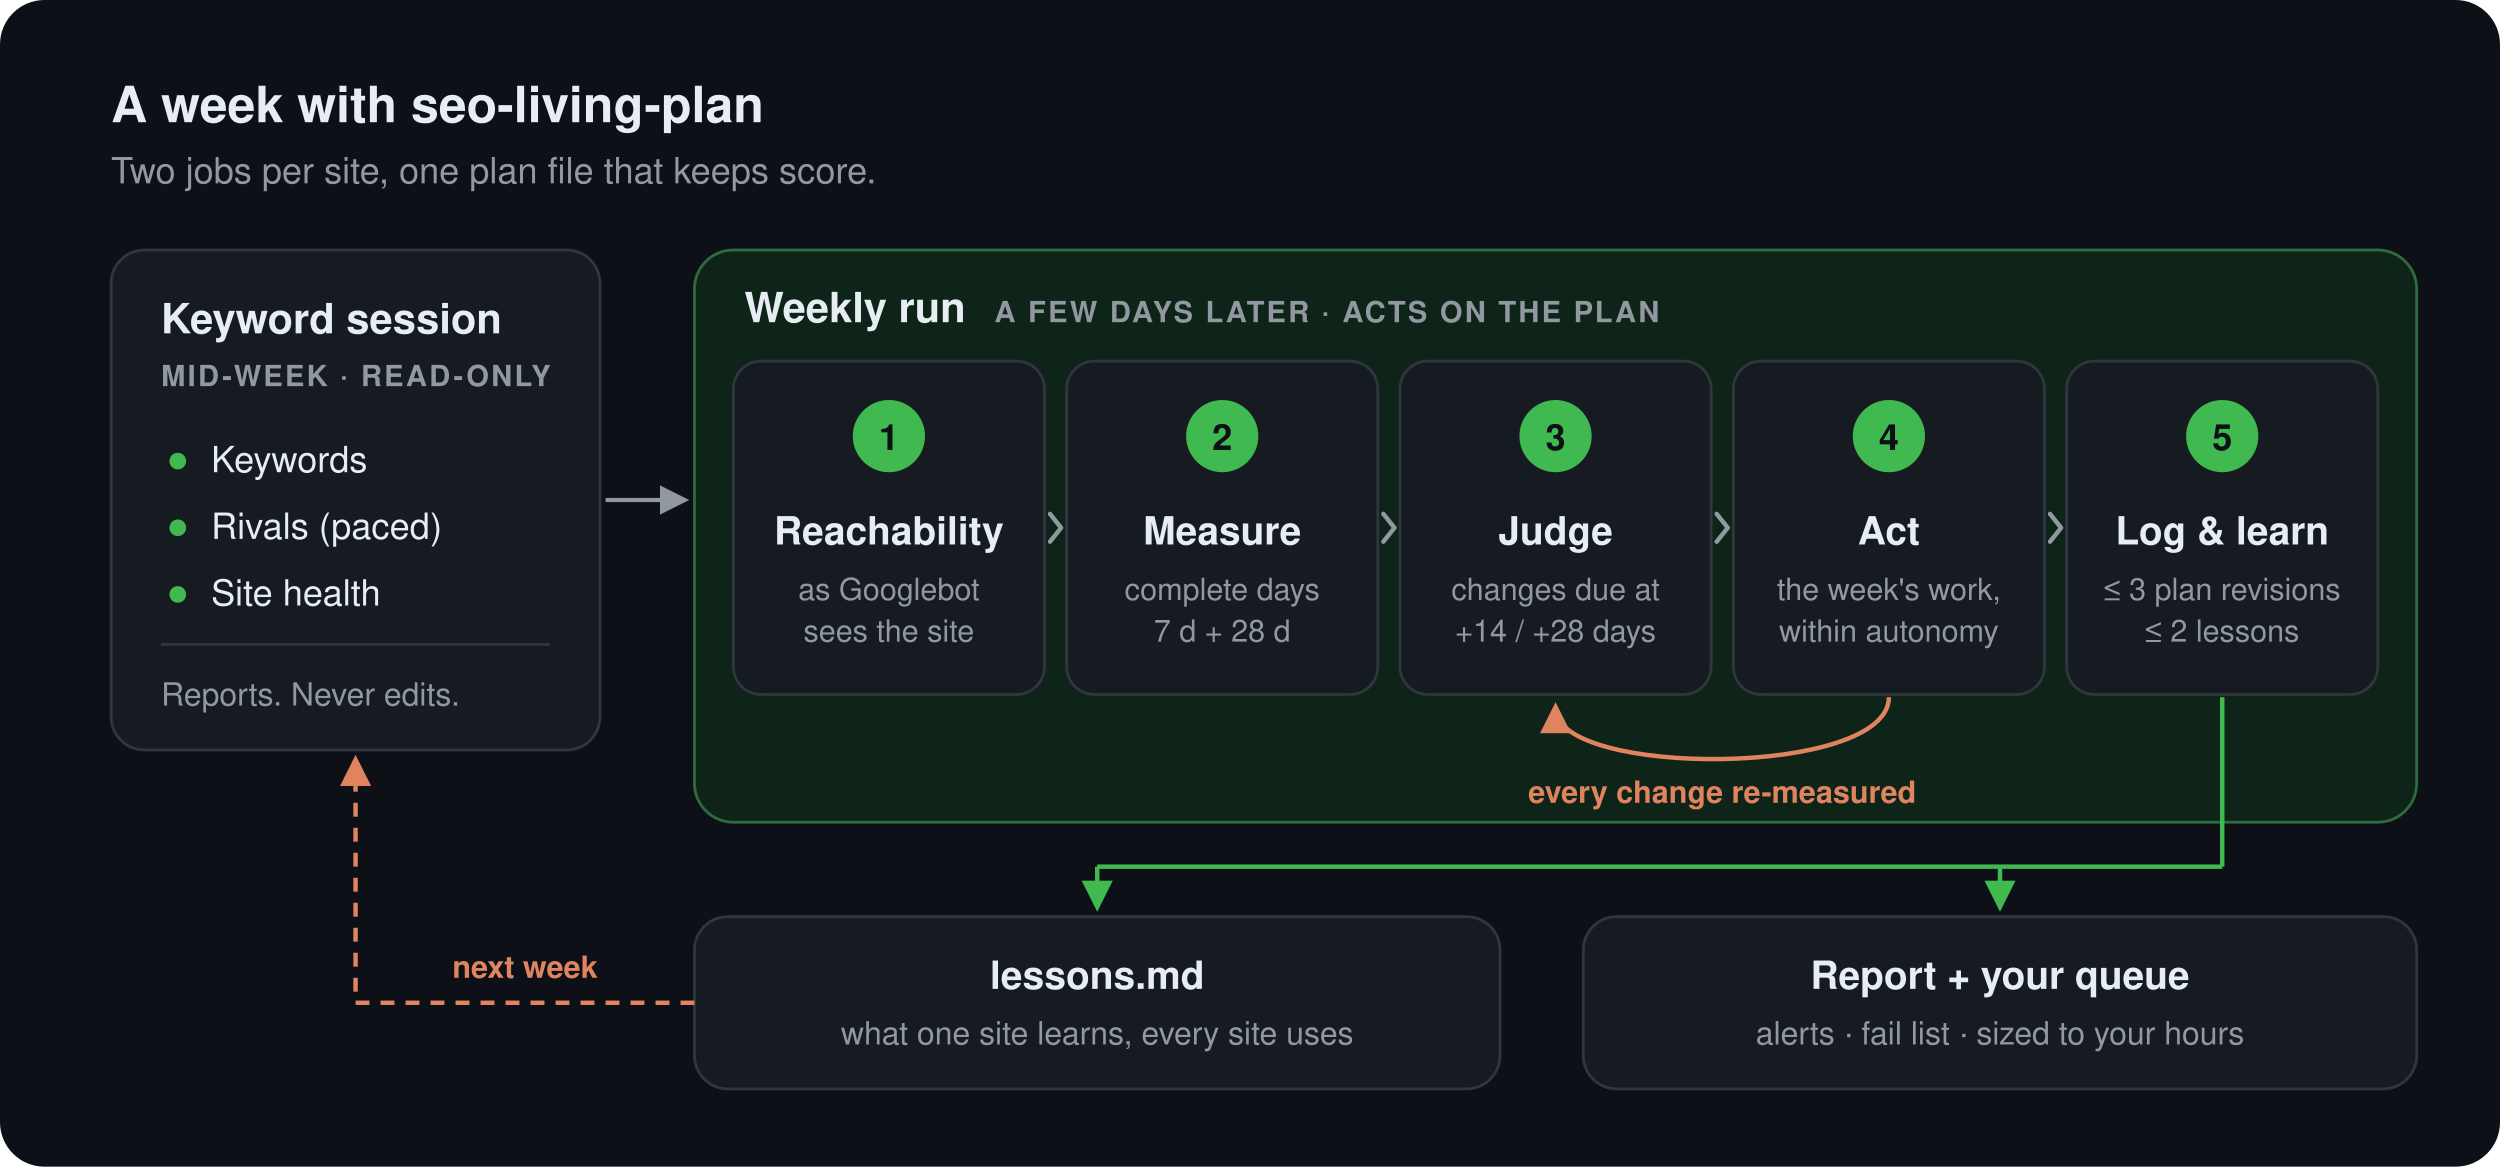
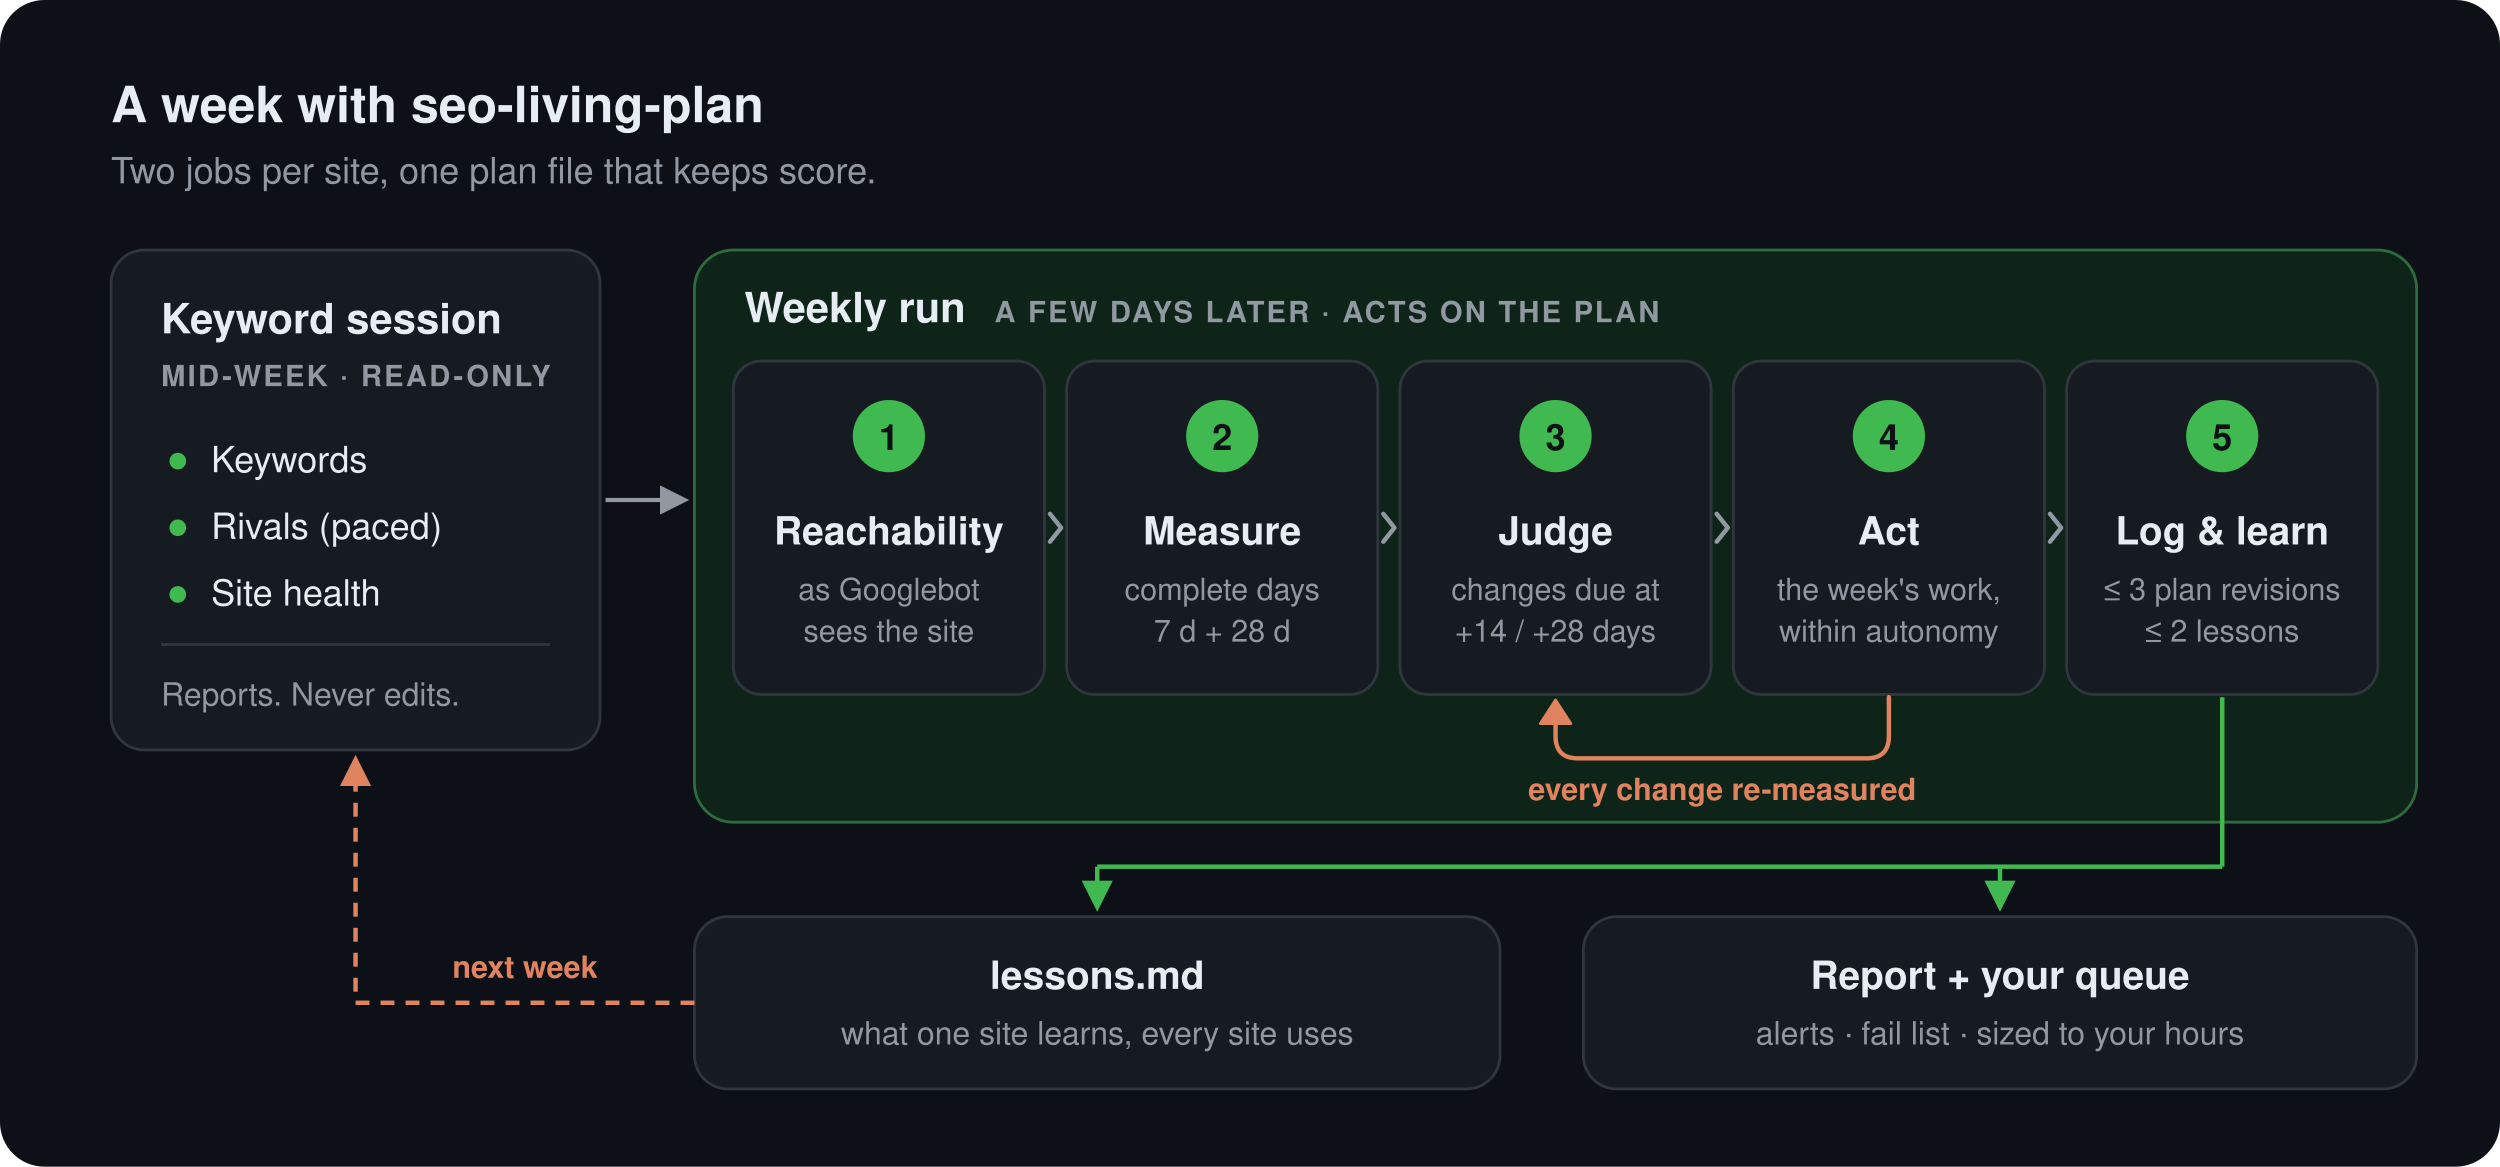
<svg xmlns="http://www.w3.org/2000/svg" viewBox="0 0 900 420" width="900" height="420" font-family="-apple-system, BlinkMacSystemFont, 'Segoe UI', Helvetica, Arial, sans-serif" role="img" aria-labelledby="title desc">
  <defs>
    <marker id="ma" viewBox="0 0 10 10" refX="8" refY="5" markerWidth="7" markerHeight="7" orient="auto-start-reverse">
      <path d="M0,0 L10,5 L0,10 z" fill="#9198A1" />
    </marker>
    <marker id="mg" viewBox="0 0 10 10" refX="8" refY="5" markerWidth="7" markerHeight="7" orient="auto-start-reverse">
      <path d="M0,0 L10,5 L0,10 z" fill="#3FB950" />
    </marker>
    <marker id="ml" viewBox="0 0 10 10" refX="8" refY="5" markerWidth="7" markerHeight="7" orient="auto-start-reverse">
      <path d="M0,0 L10,5 L0,10 z" fill="#E0835F" />
    </marker>
  </defs>
  <rect x="0" y="0" width="900" height="420" rx="16" fill="#0D1117" />
  <text x="40" y="44" font-size="18" font-weight="700" fill="#E6EDF3">A week with seo-living-plan</text>
  <text x="40" y="66" font-size="13" fill="#9198A1">Two jobs per site, one plan file that keeps score.</text>
  <rect x="40" y="90" width="176" height="180" rx="12" fill="#161B22" stroke="#30363D" />
  <text x="58" y="120" font-size="15" font-weight="700" fill="#E6EDF3">Keyword session</text>
  <text x="58" y="139" font-size="10.5" font-weight="600" letter-spacing="0.8" fill="#9198A1">MID-WEEK · READ-ONLY</text>
  <circle cx="64" cy="166" r="3" fill="#3FB950" />
  <text x="76" y="170" font-size="13" fill="#E6EDF3">Keywords</text>
  <circle cx="64" cy="190" r="3" fill="#3FB950" />
  <text x="76" y="194" font-size="13" fill="#E6EDF3">Rivals (paced)</text>
  <circle cx="64" cy="214" r="3" fill="#3FB950" />
  <text x="76" y="218" font-size="13" fill="#E6EDF3">Site health</text>
  <line x1="58" y1="232" x2="198" y2="232" stroke="#30363D" />
  <text x="58" y="254" font-size="11.5" fill="#9198A1">Reports. Never edits.</text>
  <line x1="218" y1="180" x2="246" y2="180" stroke="#9198A1" stroke-width="1.5" marker-end="url(#ma)" />
  <rect x="250" y="90" width="620" height="206" rx="14" fill="#0F2418" stroke="#2E6B3E" />
  <text x="268" y="116" font-size="15" font-weight="700" fill="#E6EDF3">Weekly run</text>
  <text x="358" y="116" font-size="10.5" font-weight="600" letter-spacing="0.8" fill="#9198A1">A FEW DAYS LATER · ACTS ON THE PLAN</text>
  <rect x="264" y="130" width="112" height="120" rx="10" fill="#161B22" stroke="#30363D" />
  <circle cx="320" cy="157" r="13" fill="#3FB950" />
  <text x="320" y="162" font-size="13" font-weight="700" text-anchor="middle" fill="#0D1117">1</text>
  <text x="320" y="196" font-size="14" font-weight="700" text-anchor="middle" fill="#E6EDF3">Reachability</text>
  <text x="320" y="216" font-size="11" text-anchor="middle" fill="#9198A1">as Googlebot</text>
  <text x="320" y="231" font-size="11" text-anchor="middle" fill="#9198A1">sees the site</text>
  <path d="M378,185 L382,190 L378,195" fill="none" stroke="#9198A1" stroke-width="1.6" stroke-linecap="round" stroke-linejoin="round" />
  <rect x="384" y="130" width="112" height="120" rx="10" fill="#161B22" stroke="#30363D" />
  <circle cx="440" cy="157" r="13" fill="#3FB950" />
  <text x="440" y="162" font-size="13" font-weight="700" text-anchor="middle" fill="#0D1117">2</text>
  <text x="440" y="196" font-size="14" font-weight="700" text-anchor="middle" fill="#E6EDF3">Measure</text>
  <text x="440" y="216" font-size="11" text-anchor="middle" fill="#9198A1">complete days</text>
  <text x="440" y="231" font-size="11" text-anchor="middle" fill="#9198A1">7 d + 28 d</text>
  <path d="M498,185 L502,190 L498,195" fill="none" stroke="#9198A1" stroke-width="1.6" stroke-linecap="round" stroke-linejoin="round" />
  <rect x="504" y="130" width="112" height="120" rx="10" fill="#161B22" stroke="#30363D" />
  <circle cx="560" cy="157" r="13" fill="#3FB950" />
  <text x="560" y="162" font-size="13" font-weight="700" text-anchor="middle" fill="#0D1117">3</text>
  <text x="560" y="196" font-size="14" font-weight="700" text-anchor="middle" fill="#E6EDF3">Judge</text>
  <text x="560" y="216" font-size="11" text-anchor="middle" fill="#9198A1">changes due at</text>
  <text x="560" y="231" font-size="11" text-anchor="middle" fill="#9198A1">+14 / +28 days</text>
  <path d="M618,185 L622,190 L618,195" fill="none" stroke="#9198A1" stroke-width="1.6" stroke-linecap="round" stroke-linejoin="round" />
  <rect x="624" y="130" width="112" height="120" rx="10" fill="#161B22" stroke="#30363D" />
  <circle cx="680" cy="157" r="13" fill="#3FB950" />
  <text x="680" y="162" font-size="13" font-weight="700" text-anchor="middle" fill="#0D1117">4</text>
  <text x="680" y="196" font-size="14" font-weight="700" text-anchor="middle" fill="#E6EDF3">Act</text>
  <text x="680" y="216" font-size="11" text-anchor="middle" fill="#9198A1">the week's work,</text>
  <text x="680" y="231" font-size="11" text-anchor="middle" fill="#9198A1">within autonomy</text>
  <path d="M738,185 L742,190 L738,195" fill="none" stroke="#9198A1" stroke-width="1.6" stroke-linecap="round" stroke-linejoin="round" />
  <rect x="744" y="130" width="112" height="120" rx="10" fill="#161B22" stroke="#30363D" />
  <circle cx="800" cy="157" r="13" fill="#3FB950" />
  <text x="800" y="162" font-size="13" font-weight="700" text-anchor="middle" fill="#0D1117">5</text>
  <text x="800" y="196" font-size="14" font-weight="700" text-anchor="middle" fill="#E6EDF3">Log &amp; learn</text>
  <text x="800" y="216" font-size="11" text-anchor="middle" fill="#9198A1">≤ 3 plan revisions</text>
  <text x="800" y="231" font-size="11" text-anchor="middle" fill="#9198A1">≤ 2 lessons</text>
-   <path d="M680,251 C680,280 560,280 560,255" fill="none" stroke="#E0835F" stroke-width="1.6" marker-end="url(#ml)" />
-   <text x="620" y="289" font-size="11" font-weight="600" text-anchor="middle" fill="#E0835F">every change re-measured</text>
+   <path d="M680,251 V265 Q680,273 672,273 H568 Q560,273 560,265 V259" fill="none" stroke="#E0835F" stroke-width="1.6" stroke-linecap="round" stroke-linejoin="round" />
+   <path d="M560,252 L554.5,260.5 L565.5,260.5 Z" fill="#E0835F" stroke="#E0835F" stroke-width="1" stroke-linejoin="round" />
+   <text x="620" y="288" font-size="11" font-weight="600" text-anchor="middle" fill="#E0835F">every change re-measured</text>
  <path d="M800,251 V312" fill="none" stroke="#3FB950" stroke-width="1.6" />
  <path d="M395,312 H800" fill="none" stroke="#3FB950" stroke-width="1.6" />
  <line x1="395" y1="312" x2="395" y2="326" stroke="#3FB950" stroke-width="1.6" marker-end="url(#mg)" />
  <line x1="720" y1="312" x2="720" y2="326" stroke="#3FB950" stroke-width="1.6" marker-end="url(#mg)" />
  <rect x="250" y="330" width="290" height="62" rx="12" fill="#161B22" stroke="#30363D" />
  <text x="395" y="356" font-size="14" font-weight="700" text-anchor="middle" fill="#E6EDF3">lessons.md</text>
  <text x="395" y="376" font-size="11.5" text-anchor="middle" fill="#9198A1">what one site learns, every site uses</text>
  <rect x="570" y="330" width="300" height="62" rx="12" fill="#161B22" stroke="#30363D" />
  <text x="720" y="356" font-size="14" font-weight="700" text-anchor="middle" fill="#E6EDF3">Report + your queue</text>
  <text x="720" y="376" font-size="11.5" text-anchor="middle" fill="#9198A1">alerts · fail list · sized to your hours</text>
  <path d="M250,361 H128 V274" fill="none" stroke="#E0835F" stroke-width="1.6" stroke-dasharray="5 4" marker-end="url(#ml)" />
  <text x="189" y="352" font-size="11" font-weight="600" text-anchor="middle" fill="#E0835F">next week</text>
</svg>
